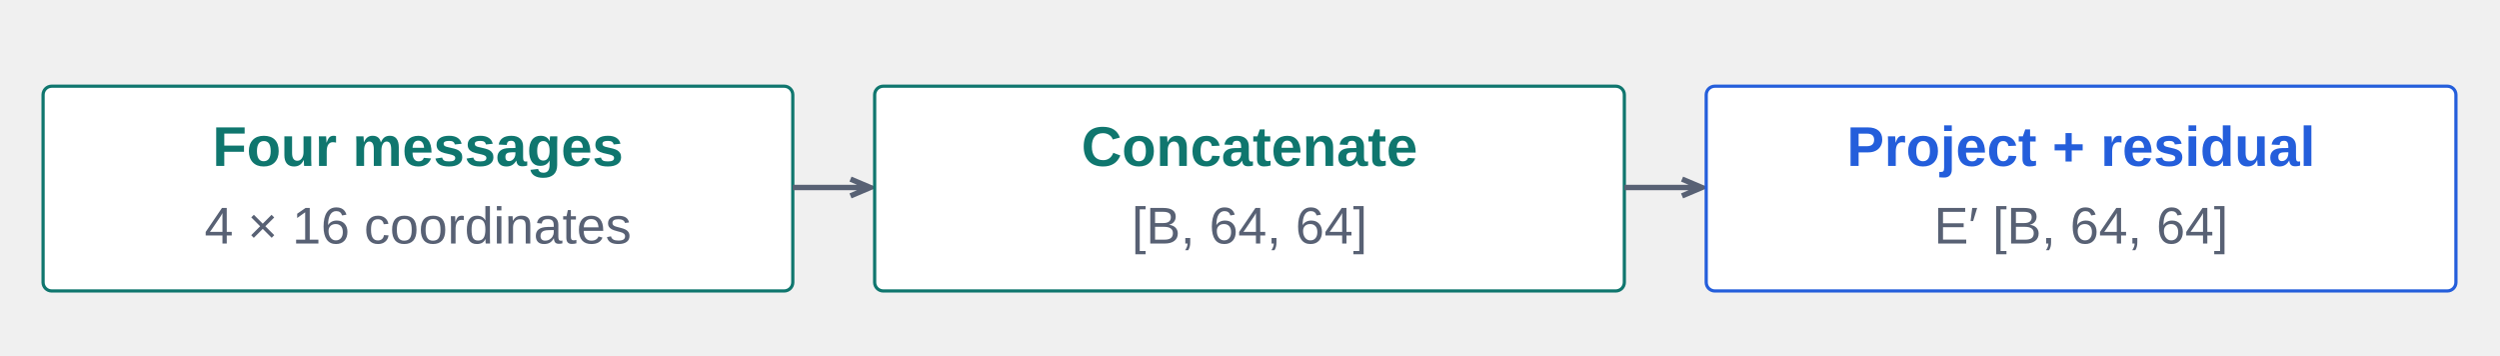
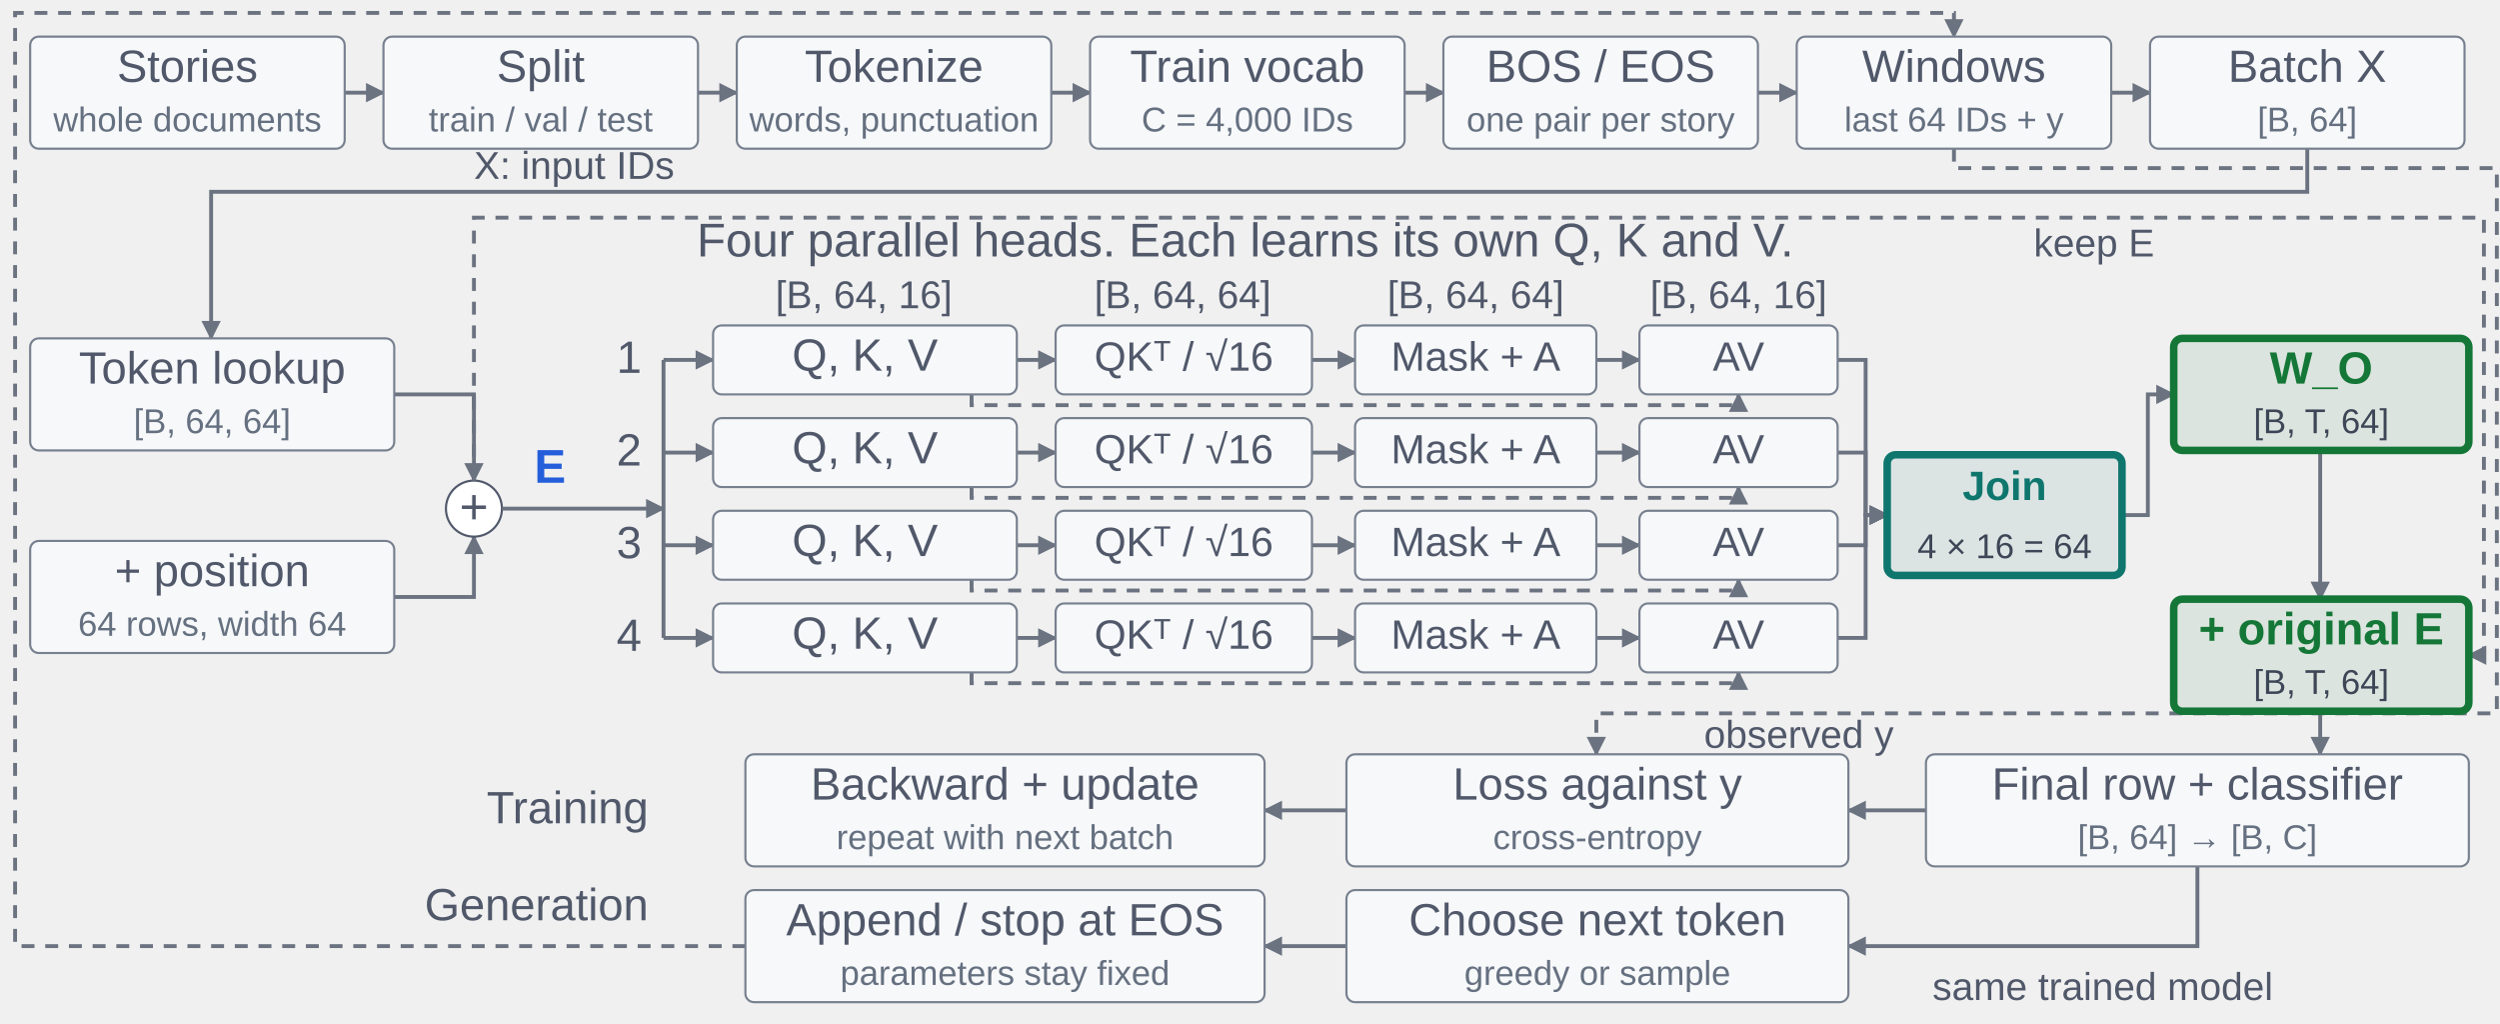
- <svg xmlns="http://www.w3.org/2000/svg" viewBox="0 0 1160 165" role="img" aria-label="Four messages → Concatenate → Project + residual" style="font-family:Avenir Next,Segoe UI,Arial,sans-serif">
-   <g>
-     <rect x="20.0" y="40" width="348.0" height="95" rx="4" fill="white" stroke="#0f766e" stroke-width="1.5" />
-     <text x="194.0" y="77" font-size="26" fill="#0f766e" text-anchor="middle" font-weight="650">Four messages</text>
-     <text x="194.0" y="113" font-size="24" fill="#586174" text-anchor="middle" font-weight="500">4 × 16 coordinates</text>
-   </g>
-   <path d="M368.0 87 L404.0 87 M394.789 90.894 L404.0 87 L394.789 83.106" fill="none" stroke="#586174" stroke-width="2.5" />
-   <g>
-     <rect x="406.0" y="40" width="348.0" height="95" rx="4" fill="white" stroke="#0f766e" stroke-width="1.5" />
-     <text x="580.0" y="77" font-size="26" fill="#0f766e" text-anchor="middle" font-weight="650">Concatenate</text>
-     <text x="580.0" y="113" font-size="24" fill="#586174" text-anchor="middle" font-weight="500">[B, 64, 64]</text>
-   </g>
-   <path d="M754.0 87 L790.0 87 M780.789 90.894 L790.0 87 L780.789 83.106" fill="none" stroke="#586174" stroke-width="2.5" />
-   <g>
-     <rect x="792.0" y="40" width="348.0" height="95" rx="4" fill="white" stroke="#245edb" stroke-width="1.5" />
-     <text x="966.0" y="77" font-size="26" fill="#245edb" text-anchor="middle" font-weight="650">Project + residual</text>
-     <text x="966.0" y="113" font-size="24" fill="#586174" text-anchor="middle" font-weight="500">E′ [B, 64, 64]</text>
+ <svg xmlns="http://www.w3.org/2000/svg" viewBox="0 0 1160 475" role="img" aria-label="Complete TinyStories pipeline; highlighted: join, project, residual" data-pipeline="tinystories" data-focus="join project residual" style="font-family:Avenir Next,Segoe UI,Arial,sans-serif">
+   <defs>
+     <marker id="ts-s04-cap-join-arrow" viewBox="0 0 10 10" refX="9" refY="5" markerWidth="5" markerHeight="5" orient="auto-start-reverse">
+       <path d="M0 0L10 5L0 10Z" fill="#6b7280" />
+     </marker>
+   </defs>
+   <path data-edge="stories:split" d="M160 43H178" fill="none" stroke="#6b7280" stroke-width="1.8" marker-end="url(#ts-s04-cap-join-arrow)" />
+   <path data-edge="split:tokens" d="M324 43H342" fill="none" stroke="#6b7280" stroke-width="1.8" marker-end="url(#ts-s04-cap-join-arrow)" />
+   <path data-edge="tokens:vocab" d="M488 43H506" fill="none" stroke="#6b7280" stroke-width="1.8" marker-end="url(#ts-s04-cap-join-arrow)" />
+   <path data-edge="vocab:boundaries" d="M652 43H670" fill="none" stroke="#6b7280" stroke-width="1.8" marker-end="url(#ts-s04-cap-join-arrow)" />
+   <path data-edge="boundaries:windows" d="M816 43H834" fill="none" stroke="#6b7280" stroke-width="1.8" marker-end="url(#ts-s04-cap-join-arrow)" />
+   <path data-edge="windows:batch" d="M980 43H998" fill="none" stroke="#6b7280" stroke-width="1.8" marker-end="url(#ts-s04-cap-join-arrow)" />
+   <path data-edge="batch:lookup" d="M1071 69V89H98V157" fill="none" stroke="#6b7280" stroke-width="1.8" marker-end="url(#ts-s04-cap-join-arrow)" />
+   <text x="220" y="83" font-size="18" text-anchor="start" fill="#50586a" font-weight="500">X: input IDs</text>
+   <path data-edge="windows:loss" d="M907 69V78H1159V331H741V350" fill="none" stroke="#6b7280" stroke-width="1.8" stroke-dasharray="6 5" marker-end="url(#ts-s04-cap-join-arrow)" />
+   <text x="835" y="347" font-size="18" text-anchor="middle" fill="#50586a" font-weight="500">observed y</text>
+   <path data-edge="lookup:E" d="M183 183H220V223" fill="none" stroke="#6b7280" stroke-width="1.8" marker-end="url(#ts-s04-cap-join-arrow)" />
+   <path data-edge="position:E" d="M183 277H220V249" fill="none" stroke="#6b7280" stroke-width="1.8" marker-end="url(#ts-s04-cap-join-arrow)" />
+   <circle cx="220" cy="236" r="13" fill="white" stroke="#50586a" />
+   <text x="220" y="243" font-size="23" text-anchor="middle" fill="#50586a" font-weight="500">+</text>
+   <text x="248" y="224" font-size="22" text-anchor="start" fill="#245edb" font-weight="650">E</text>
+   <path data-edge="E:qkv" d="M233 236H308" fill="none" stroke="#6b7280" stroke-width="1.8" marker-end="url(#ts-s04-cap-join-arrow)" />
+   <path d="M308 167V296" fill="none" stroke="#6b7280" stroke-width="1.8" />
+   <text x="578" y="119" font-size="22" text-anchor="middle" fill="#50586a" font-weight="500">Four parallel heads. Each learns its own Q, K and V.</text>
+   <text x="401" y="143" font-size="18" text-anchor="middle" fill="#50586a" font-weight="500">[B, 64, 16]</text>
+   <text x="549" y="143" font-size="18" text-anchor="middle" fill="#50586a" font-weight="500">[B, 64, 64]</text>
+   <text x="685" y="143" font-size="18" text-anchor="middle" fill="#50586a" font-weight="500">[B, 64, 64]</text>
+   <text x="807" y="143" font-size="18" text-anchor="middle" fill="#50586a" font-weight="500">[B, 64, 16]</text>
+   <text x="292" y="173" font-size="21" text-anchor="middle" fill="#50586a" font-weight="500">1</text>
+   <path data-edge="E:qkv0" d="M308 167H331" fill="none" stroke="#6b7280" stroke-width="1.8" marker-end="url(#ts-s04-cap-join-arrow)" />
+   <path data-edge="qkv0:scores0" d="M472 167H490" fill="none" stroke="#6b7280" stroke-width="1.8" marker-end="url(#ts-s04-cap-join-arrow)" />
+   <path data-edge="scores0:weights0" d="M609 167H629" fill="none" stroke="#6b7280" stroke-width="1.8" marker-end="url(#ts-s04-cap-join-arrow)" />
+   <path data-edge="weights0:mix0" d="M741 167H761" fill="none" stroke="#6b7280" stroke-width="1.8" marker-end="url(#ts-s04-cap-join-arrow)" />
+   <path data-edge="qkv0:mix0" d="M451 183V188H807V183" fill="none" stroke="#6b7280" stroke-width="1.8" stroke-dasharray="6 5" marker-end="url(#ts-s04-cap-join-arrow)" />
+   <path data-edge="mix0:join" d="M853 167H866V239H876" fill="none" stroke="#6b7280" stroke-width="1.8" marker-end="url(#ts-s04-cap-join-arrow)" />
+   <text x="292" y="216" font-size="21" text-anchor="middle" fill="#50586a" font-weight="500">2</text>
+   <path data-edge="E:qkv1" d="M308 210H331" fill="none" stroke="#6b7280" stroke-width="1.8" marker-end="url(#ts-s04-cap-join-arrow)" />
+   <path data-edge="qkv1:scores1" d="M472 210H490" fill="none" stroke="#6b7280" stroke-width="1.8" marker-end="url(#ts-s04-cap-join-arrow)" />
+   <path data-edge="scores1:weights1" d="M609 210H629" fill="none" stroke="#6b7280" stroke-width="1.8" marker-end="url(#ts-s04-cap-join-arrow)" />
+   <path data-edge="weights1:mix1" d="M741 210H761" fill="none" stroke="#6b7280" stroke-width="1.8" marker-end="url(#ts-s04-cap-join-arrow)" />
+   <path data-edge="qkv1:mix1" d="M451 226V231H807V226" fill="none" stroke="#6b7280" stroke-width="1.8" stroke-dasharray="6 5" marker-end="url(#ts-s04-cap-join-arrow)" />
+   <path data-edge="mix1:join" d="M853 210H866V239H876" fill="none" stroke="#6b7280" stroke-width="1.8" marker-end="url(#ts-s04-cap-join-arrow)" />
+   <text x="292" y="259" font-size="21" text-anchor="middle" fill="#50586a" font-weight="500">3</text>
+   <path data-edge="E:qkv2" d="M308 253H331" fill="none" stroke="#6b7280" stroke-width="1.8" marker-end="url(#ts-s04-cap-join-arrow)" />
+   <path data-edge="qkv2:scores2" d="M472 253H490" fill="none" stroke="#6b7280" stroke-width="1.8" marker-end="url(#ts-s04-cap-join-arrow)" />
+   <path data-edge="scores2:weights2" d="M609 253H629" fill="none" stroke="#6b7280" stroke-width="1.8" marker-end="url(#ts-s04-cap-join-arrow)" />
+   <path data-edge="weights2:mix2" d="M741 253H761" fill="none" stroke="#6b7280" stroke-width="1.8" marker-end="url(#ts-s04-cap-join-arrow)" />
+   <path data-edge="qkv2:mix2" d="M451 269V274H807V269" fill="none" stroke="#6b7280" stroke-width="1.8" stroke-dasharray="6 5" marker-end="url(#ts-s04-cap-join-arrow)" />
+   <path data-edge="mix2:join" d="M853 253H866V239H876" fill="none" stroke="#6b7280" stroke-width="1.8" marker-end="url(#ts-s04-cap-join-arrow)" />
+   <text x="292" y="302" font-size="21" text-anchor="middle" fill="#50586a" font-weight="500">4</text>
+   <path data-edge="E:qkv3" d="M308 296H331" fill="none" stroke="#6b7280" stroke-width="1.8" marker-end="url(#ts-s04-cap-join-arrow)" />
+   <path data-edge="qkv3:scores3" d="M472 296H490" fill="none" stroke="#6b7280" stroke-width="1.8" marker-end="url(#ts-s04-cap-join-arrow)" />
+   <path data-edge="scores3:weights3" d="M609 296H629" fill="none" stroke="#6b7280" stroke-width="1.8" marker-end="url(#ts-s04-cap-join-arrow)" />
+   <path data-edge="weights3:mix3" d="M741 296H761" fill="none" stroke="#6b7280" stroke-width="1.8" marker-end="url(#ts-s04-cap-join-arrow)" />
+   <path data-edge="qkv3:mix3" d="M451 312V317H807V312" fill="none" stroke="#6b7280" stroke-width="1.8" stroke-dasharray="6 5" marker-end="url(#ts-s04-cap-join-arrow)" />
+   <path data-edge="mix3:join" d="M853 296H866V239H876" fill="none" stroke="#6b7280" stroke-width="1.8" marker-end="url(#ts-s04-cap-join-arrow)" />
+   <path data-edge="join:project" d="M985 239H997V183H1009" fill="none" stroke="#6b7280" stroke-width="1.8" marker-end="url(#ts-s04-cap-join-arrow)" />
+   <path data-edge="project:residual" d="M1077 209V278" fill="none" stroke="#6b7280" stroke-width="1.8" marker-end="url(#ts-s04-cap-join-arrow)" />
+   <path data-edge="E:residual" d="M220 223V101H1153V304H1146" fill="none" stroke="#6b7280" stroke-width="1.8" stroke-dasharray="6 5" marker-end="url(#ts-s04-cap-join-arrow)" />
+   <text x="972" y="119" font-size="18" text-anchor="middle" fill="#50586a" font-weight="500">keep E</text>
+   <path data-edge="residual:predict" d="M1077 330V350" fill="none" stroke="#6b7280" stroke-width="1.8" marker-end="url(#ts-s04-cap-join-arrow)" />
+   <path data-edge="predict:loss" d="M894 376H858" fill="none" stroke="#6b7280" stroke-width="1.8" marker-end="url(#ts-s04-cap-join-arrow)" />
+   <path data-edge="loss:train" d="M625 376H587" fill="none" stroke="#6b7280" stroke-width="1.8" marker-end="url(#ts-s04-cap-join-arrow)" />
+   <text x="301" y="382" font-size="21" text-anchor="end" fill="#50586a" font-weight="500">Training</text>
+   <path data-edge="predict:decode" d="M1020 402V439H858" fill="none" stroke="#6b7280" stroke-width="1.8" marker-end="url(#ts-s04-cap-join-arrow)" />
+   <path data-edge="decode:append" d="M625 439H587" fill="none" stroke="#6b7280" stroke-width="1.8" marker-end="url(#ts-s04-cap-join-arrow)" />
+   <text x="301" y="427" font-size="21" text-anchor="end" fill="#50586a" font-weight="500">Generation</text>
+   <text x="897" y="464" font-size="18" text-anchor="start" fill="#50586a" font-weight="500">same trained model</text>
+   <path data-edge="append:windows" d="M346 439H7V6H907V17" fill="none" stroke="#6b7280" stroke-width="1.8" stroke-dasharray="6 5" marker-end="url(#ts-s04-cap-join-arrow)" />
+   <g data-stage="stories" data-active="false">
+     <rect x="14" y="17" width="146" height="52" rx="4" fill="#f7f8fa" stroke="#77808f" stroke-width="1" />
+     <text x="87.0" y="38" font-size="21" text-anchor="middle" fill="#50586a" font-weight="500">Stories</text>
+     <text x="87.0" y="61" font-size="16" text-anchor="middle" fill="#657080" font-weight="500">whole documents</text>
+   </g>
+   <g data-stage="split" data-active="false">
+     <rect x="178" y="17" width="146" height="52" rx="4" fill="#f7f8fa" stroke="#77808f" stroke-width="1" />
+     <text x="251.0" y="38" font-size="21" text-anchor="middle" fill="#50586a" font-weight="500">Split</text>
+     <text x="251.0" y="61" font-size="16" text-anchor="middle" fill="#657080" font-weight="500">train / val / test</text>
+   </g>
+   <g data-stage="tokens" data-active="false">
+     <rect x="342" y="17" width="146" height="52" rx="4" fill="#f7f8fa" stroke="#77808f" stroke-width="1" />
+     <text x="415.0" y="38" font-size="21" text-anchor="middle" fill="#50586a" font-weight="500">Tokenize</text>
+     <text x="415.0" y="61" font-size="16" text-anchor="middle" fill="#657080" font-weight="500">words, punctuation</text>
+   </g>
+   <g data-stage="vocab" data-active="false">
+     <rect x="506" y="17" width="146" height="52" rx="4" fill="#f7f8fa" stroke="#77808f" stroke-width="1" />
+     <text x="579.0" y="38" font-size="21" text-anchor="middle" fill="#50586a" font-weight="500">Train vocab</text>
+     <text x="579.0" y="61" font-size="16" text-anchor="middle" fill="#657080" font-weight="500">C = 4,000 IDs</text>
+   </g>
+   <g data-stage="boundaries" data-active="false">
+     <rect x="670" y="17" width="146" height="52" rx="4" fill="#f7f8fa" stroke="#77808f" stroke-width="1" />
+     <text x="743.0" y="38" font-size="21" text-anchor="middle" fill="#50586a" font-weight="500">BOS / EOS</text>
+     <text x="743.0" y="61" font-size="16" text-anchor="middle" fill="#657080" font-weight="500">one pair per story</text>
+   </g>
+   <g data-stage="windows" data-active="false">
+     <rect x="834" y="17" width="146" height="52" rx="4" fill="#f7f8fa" stroke="#77808f" stroke-width="1" />
+     <text x="907.0" y="38" font-size="21" text-anchor="middle" fill="#50586a" font-weight="500">Windows</text>
+     <text x="907.0" y="61" font-size="16" text-anchor="middle" fill="#657080" font-weight="500">last 64 IDs + y</text>
+   </g>
+   <g data-stage="batch" data-active="false">
+     <rect x="998" y="17" width="146" height="52" rx="4" fill="#f7f8fa" stroke="#77808f" stroke-width="1" />
+     <text x="1071.0" y="38" font-size="21" text-anchor="middle" fill="#50586a" font-weight="500">Batch X</text>
+     <text x="1071.0" y="61" font-size="16" text-anchor="middle" fill="#657080" font-weight="500">[B, 64]</text>
+   </g>
+   <g data-stage="lookup" data-active="false">
+     <rect x="14" y="157" width="169" height="52" rx="4" fill="#f7f8fa" stroke="#77808f" stroke-width="1" />
+     <text x="98.5" y="178" font-size="21" text-anchor="middle" fill="#50586a" font-weight="500">Token lookup</text>
+     <text x="98.5" y="201" font-size="16" text-anchor="middle" fill="#657080" font-weight="500">[B, 64, 64]</text>
+   </g>
+   <g data-stage="position" data-active="false">
+     <rect x="14" y="251" width="169" height="52" rx="4" fill="#f7f8fa" stroke="#77808f" stroke-width="1" />
+     <text x="98.5" y="272" font-size="21" text-anchor="middle" fill="#50586a" font-weight="500">+ position</text>
+     <text x="98.5" y="295" font-size="16" text-anchor="middle" fill="#657080" font-weight="500">64 rows, width 64</text>
+   </g>
+   <g data-stage="qkv0" data-active="false">
+     <rect x="331" y="151" width="141" height="32" rx="4" fill="#f7f8fa" stroke="#77808f" stroke-width="1" />
+     <text x="401.5" y="172" font-size="21" text-anchor="middle" fill="#50586a" font-weight="500">Q, K, V</text>
+   </g>
+   <g data-stage="scores0" data-active="false">
+     <rect x="490" y="151" width="119" height="32" rx="4" fill="#f7f8fa" stroke="#77808f" stroke-width="1" />
+     <text x="549.5" y="172" font-size="19" text-anchor="middle" fill="#50586a" font-weight="500">QKᵀ / √16</text>
+   </g>
+   <g data-stage="weights0" data-active="false">
+     <rect x="629" y="151" width="112" height="32" rx="4" fill="#f7f8fa" stroke="#77808f" stroke-width="1" />
+     <text x="685.0" y="172" font-size="19" text-anchor="middle" fill="#50586a" font-weight="500">Mask + A</text>
+   </g>
+   <g data-stage="mix0" data-active="false">
+     <rect x="761" y="151" width="92" height="32" rx="4" fill="#f7f8fa" stroke="#77808f" stroke-width="1" />
+     <text x="807.0" y="172" font-size="19" text-anchor="middle" fill="#50586a" font-weight="500">AV</text>
+   </g>
+   <g data-stage="qkv1" data-active="false">
+     <rect x="331" y="194" width="141" height="32" rx="4" fill="#f7f8fa" stroke="#77808f" stroke-width="1" />
+     <text x="401.5" y="215" font-size="21" text-anchor="middle" fill="#50586a" font-weight="500">Q, K, V</text>
+   </g>
+   <g data-stage="scores1" data-active="false">
+     <rect x="490" y="194" width="119" height="32" rx="4" fill="#f7f8fa" stroke="#77808f" stroke-width="1" />
+     <text x="549.5" y="215" font-size="19" text-anchor="middle" fill="#50586a" font-weight="500">QKᵀ / √16</text>
+   </g>
+   <g data-stage="weights1" data-active="false">
+     <rect x="629" y="194" width="112" height="32" rx="4" fill="#f7f8fa" stroke="#77808f" stroke-width="1" />
+     <text x="685.0" y="215" font-size="19" text-anchor="middle" fill="#50586a" font-weight="500">Mask + A</text>
+   </g>
+   <g data-stage="mix1" data-active="false">
+     <rect x="761" y="194" width="92" height="32" rx="4" fill="#f7f8fa" stroke="#77808f" stroke-width="1" />
+     <text x="807.0" y="215" font-size="19" text-anchor="middle" fill="#50586a" font-weight="500">AV</text>
+   </g>
+   <g data-stage="qkv2" data-active="false">
+     <rect x="331" y="237" width="141" height="32" rx="4" fill="#f7f8fa" stroke="#77808f" stroke-width="1" />
+     <text x="401.5" y="258" font-size="21" text-anchor="middle" fill="#50586a" font-weight="500">Q, K, V</text>
+   </g>
+   <g data-stage="scores2" data-active="false">
+     <rect x="490" y="237" width="119" height="32" rx="4" fill="#f7f8fa" stroke="#77808f" stroke-width="1" />
+     <text x="549.5" y="258" font-size="19" text-anchor="middle" fill="#50586a" font-weight="500">QKᵀ / √16</text>
+   </g>
+   <g data-stage="weights2" data-active="false">
+     <rect x="629" y="237" width="112" height="32" rx="4" fill="#f7f8fa" stroke="#77808f" stroke-width="1" />
+     <text x="685.0" y="258" font-size="19" text-anchor="middle" fill="#50586a" font-weight="500">Mask + A</text>
+   </g>
+   <g data-stage="mix2" data-active="false">
+     <rect x="761" y="237" width="92" height="32" rx="4" fill="#f7f8fa" stroke="#77808f" stroke-width="1" />
+     <text x="807.0" y="258" font-size="19" text-anchor="middle" fill="#50586a" font-weight="500">AV</text>
+   </g>
+   <g data-stage="qkv3" data-active="false">
+     <rect x="331" y="280" width="141" height="32" rx="4" fill="#f7f8fa" stroke="#77808f" stroke-width="1" />
+     <text x="401.5" y="301" font-size="21" text-anchor="middle" fill="#50586a" font-weight="500">Q, K, V</text>
+   </g>
+   <g data-stage="scores3" data-active="false">
+     <rect x="490" y="280" width="119" height="32" rx="4" fill="#f7f8fa" stroke="#77808f" stroke-width="1" />
+     <text x="549.5" y="301" font-size="19" text-anchor="middle" fill="#50586a" font-weight="500">QKᵀ / √16</text>
+   </g>
+   <g data-stage="weights3" data-active="false">
+     <rect x="629" y="280" width="112" height="32" rx="4" fill="#f7f8fa" stroke="#77808f" stroke-width="1" />
+     <text x="685.0" y="301" font-size="19" text-anchor="middle" fill="#50586a" font-weight="500">Mask + A</text>
+   </g>
+   <g data-stage="mix3" data-active="false">
+     <rect x="761" y="280" width="92" height="32" rx="4" fill="#f7f8fa" stroke="#77808f" stroke-width="1" />
+     <text x="807.0" y="301" font-size="19" text-anchor="middle" fill="#50586a" font-weight="500">AV</text>
+   </g>
+   <g data-stage="join" data-active="true">
+     <rect x="876" y="211" width="109" height="56" rx="4" fill="#0f766e17" stroke="#0f766e" stroke-width="3.5" />
+     <text x="930.5" y="232" font-size="19" text-anchor="middle" fill="#0f766e" font-weight="700">Join</text>
+     <text x="930.5" y="259" font-size="16" text-anchor="middle" fill="#3d4656" font-weight="500">4 × 16 = 64</text>
+   </g>
+   <g data-stage="project" data-active="true">
+     <rect x="1009" y="157" width="137" height="52" rx="4" fill="#14773717" stroke="#147737" stroke-width="3.5" />
+     <text x="1077.5" y="178" font-size="21" text-anchor="middle" fill="#147737" font-weight="700">W_O</text>
+     <text x="1077.5" y="201" font-size="16" text-anchor="middle" fill="#3d4656" font-weight="500">[B, T, 64]</text>
+   </g>
+   <g data-stage="residual" data-active="true">
+     <rect x="1009" y="278" width="137" height="52" rx="4" fill="#14773717" stroke="#147737" stroke-width="3.5" />
+     <text x="1077.5" y="299" font-size="21" text-anchor="middle" fill="#147737" font-weight="700">+ original E</text>
+     <text x="1077.5" y="322" font-size="16" text-anchor="middle" fill="#3d4656" font-weight="500">[B, T, 64]</text>
+   </g>
+   <g data-stage="predict" data-active="false">
+     <rect x="894" y="350" width="252" height="52" rx="4" fill="#f7f8fa" stroke="#77808f" stroke-width="1" />
+     <text x="1020.0" y="371" font-size="21" text-anchor="middle" fill="#50586a" font-weight="500">Final row + classifier</text>
+     <text x="1020.0" y="394" font-size="16" text-anchor="middle" fill="#657080" font-weight="500">[B, 64] → [B, C]</text>
+   </g>
+   <g data-stage="loss" data-active="false">
+     <rect x="625" y="350" width="233" height="52" rx="4" fill="#f7f8fa" stroke="#77808f" stroke-width="1" />
+     <text x="741.5" y="371" font-size="21" text-anchor="middle" fill="#50586a" font-weight="500">Loss against y</text>
+     <text x="741.5" y="394" font-size="16" text-anchor="middle" fill="#657080" font-weight="500">cross-entropy</text>
+   </g>
+   <g data-stage="train" data-active="false">
+     <rect x="346" y="350" width="241" height="52" rx="4" fill="#f7f8fa" stroke="#77808f" stroke-width="1" />
+     <text x="466.5" y="371" font-size="21" text-anchor="middle" fill="#50586a" font-weight="500">Backward + update</text>
+     <text x="466.5" y="394" font-size="16" text-anchor="middle" fill="#657080" font-weight="500">repeat with next batch</text>
+   </g>
+   <g data-stage="decode" data-active="false">
+     <rect x="625" y="413" width="233" height="52" rx="4" fill="#f7f8fa" stroke="#77808f" stroke-width="1" />
+     <text x="741.5" y="434" font-size="21" text-anchor="middle" fill="#50586a" font-weight="500">Choose next token</text>
+     <text x="741.5" y="457" font-size="16" text-anchor="middle" fill="#657080" font-weight="500">greedy or sample</text>
+   </g>
+   <g data-stage="append" data-active="false">
+     <rect x="346" y="413" width="241" height="52" rx="4" fill="#f7f8fa" stroke="#77808f" stroke-width="1" />
+     <text x="466.5" y="434" font-size="21" text-anchor="middle" fill="#50586a" font-weight="500">Append / stop at EOS</text>
+     <text x="466.5" y="457" font-size="16" text-anchor="middle" fill="#657080" font-weight="500">parameters stay fixed</text>
  </g>
</svg>
